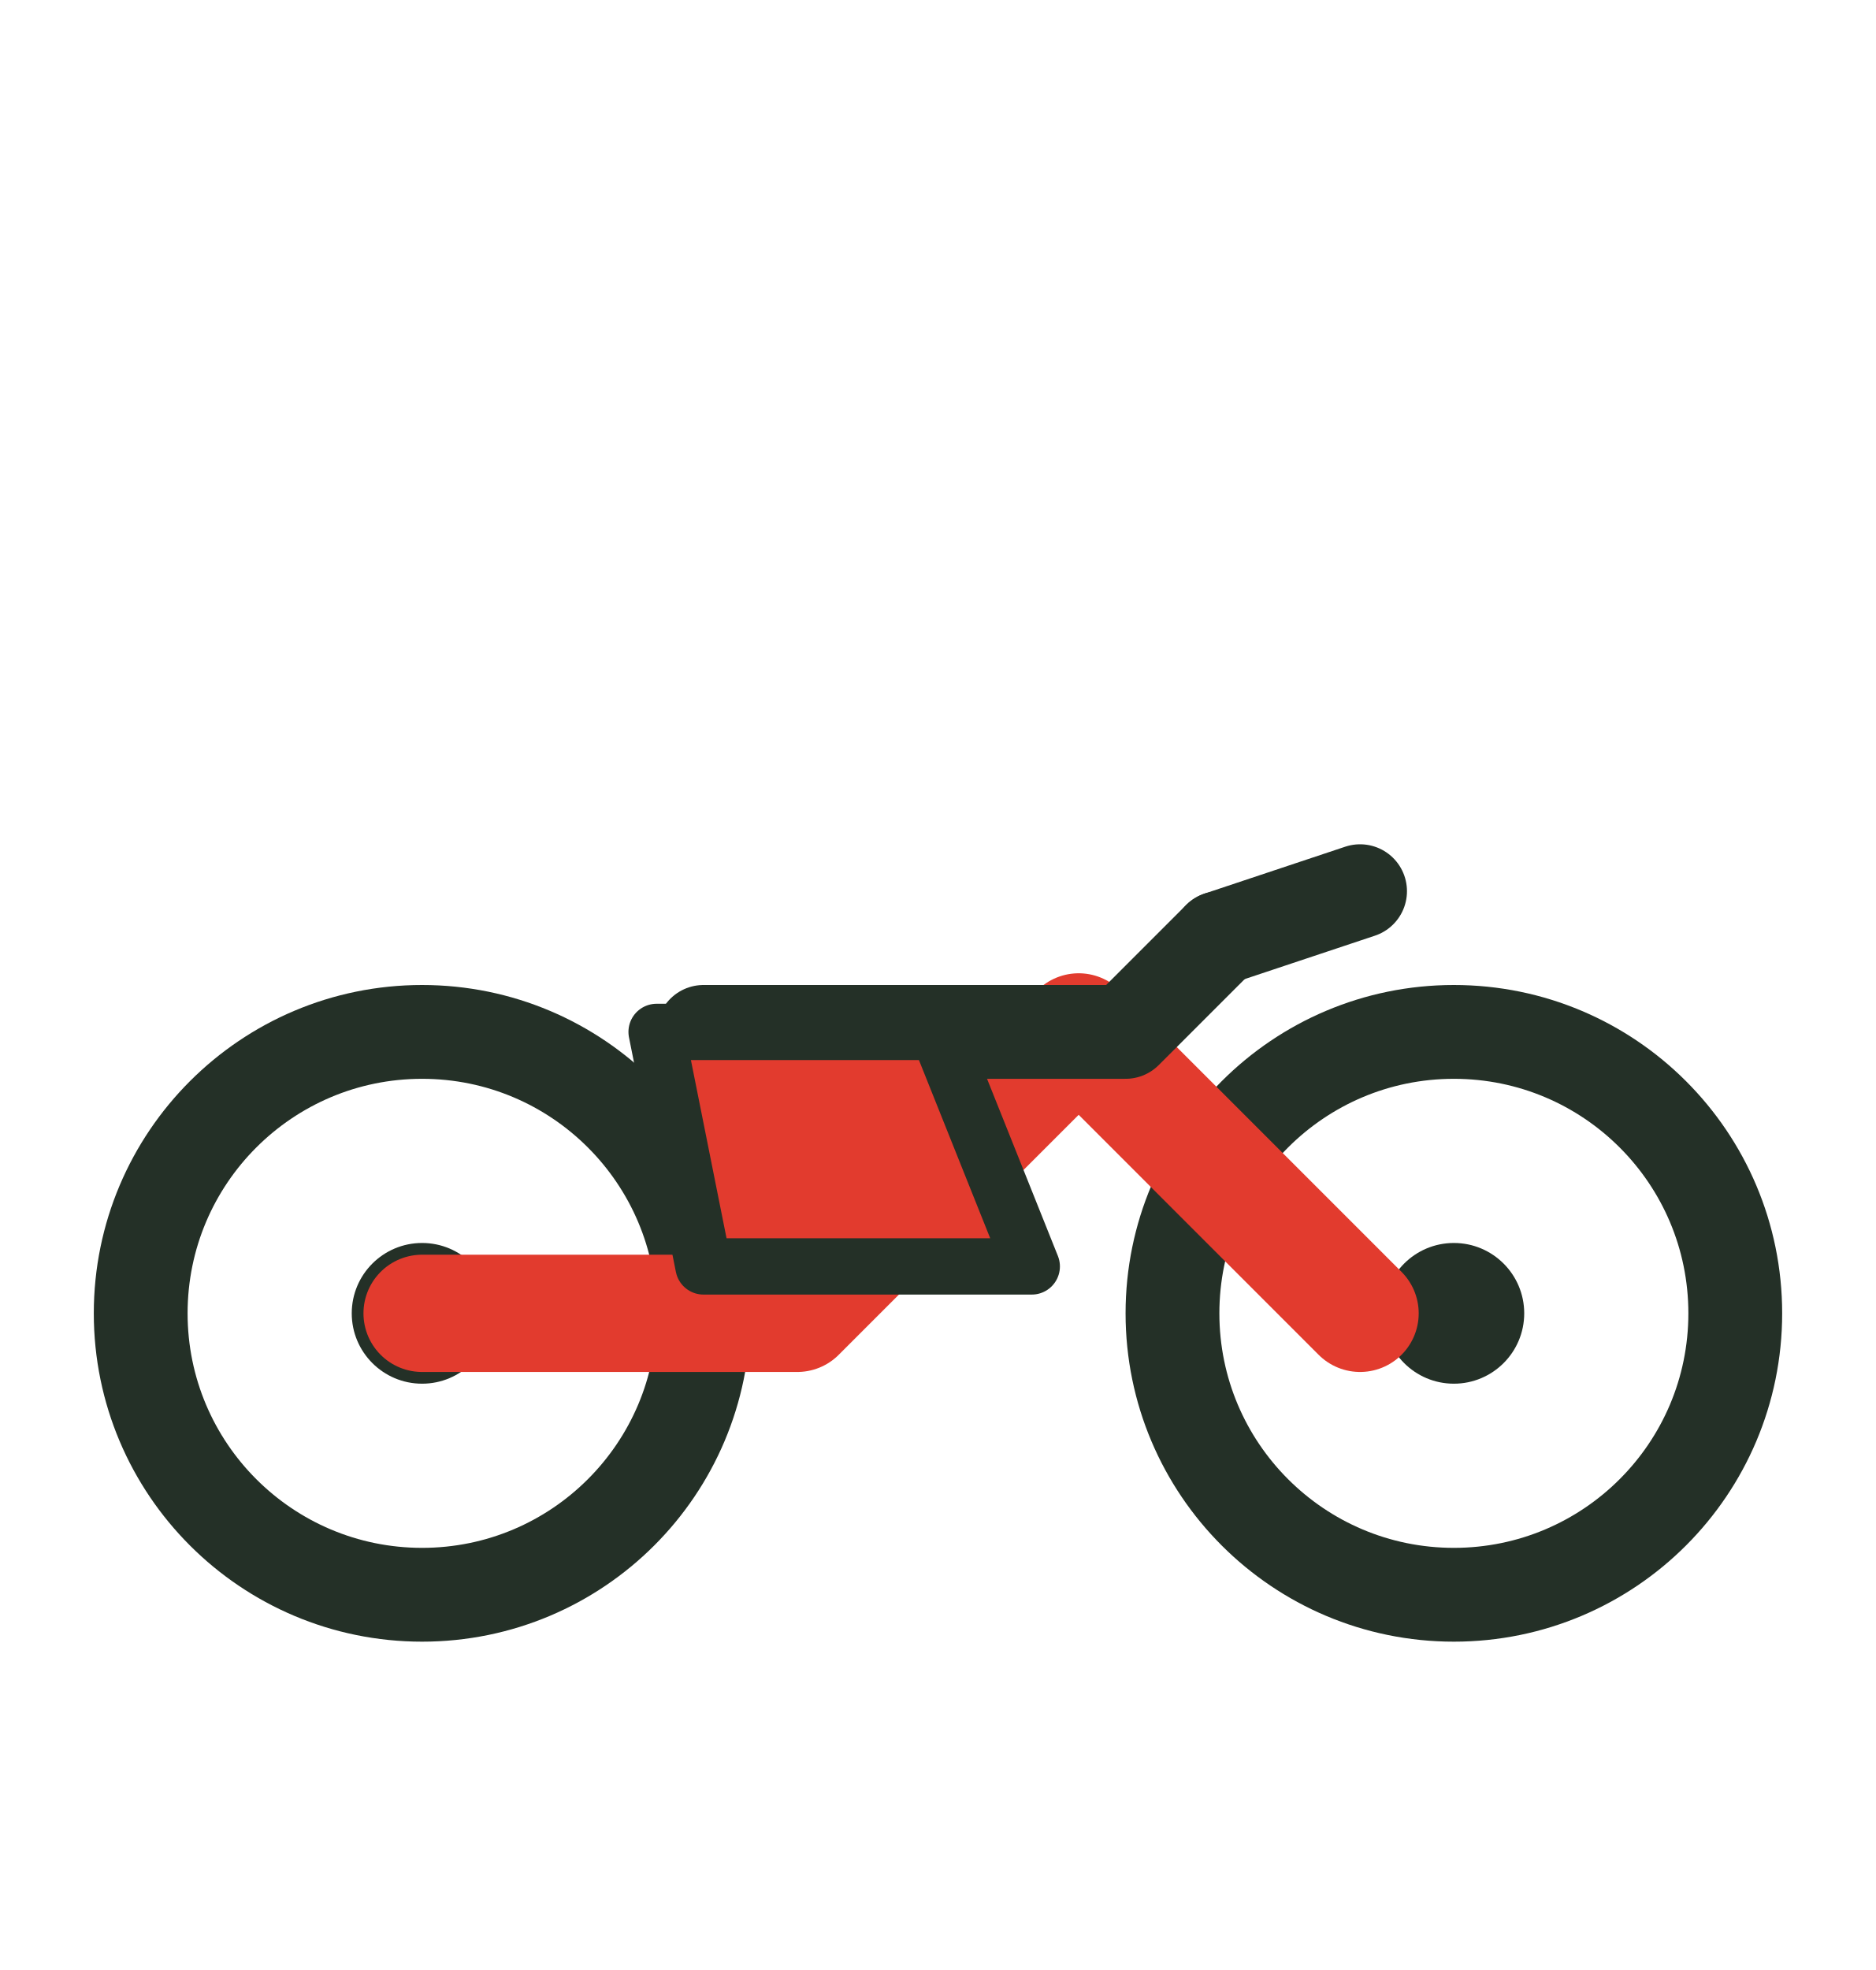
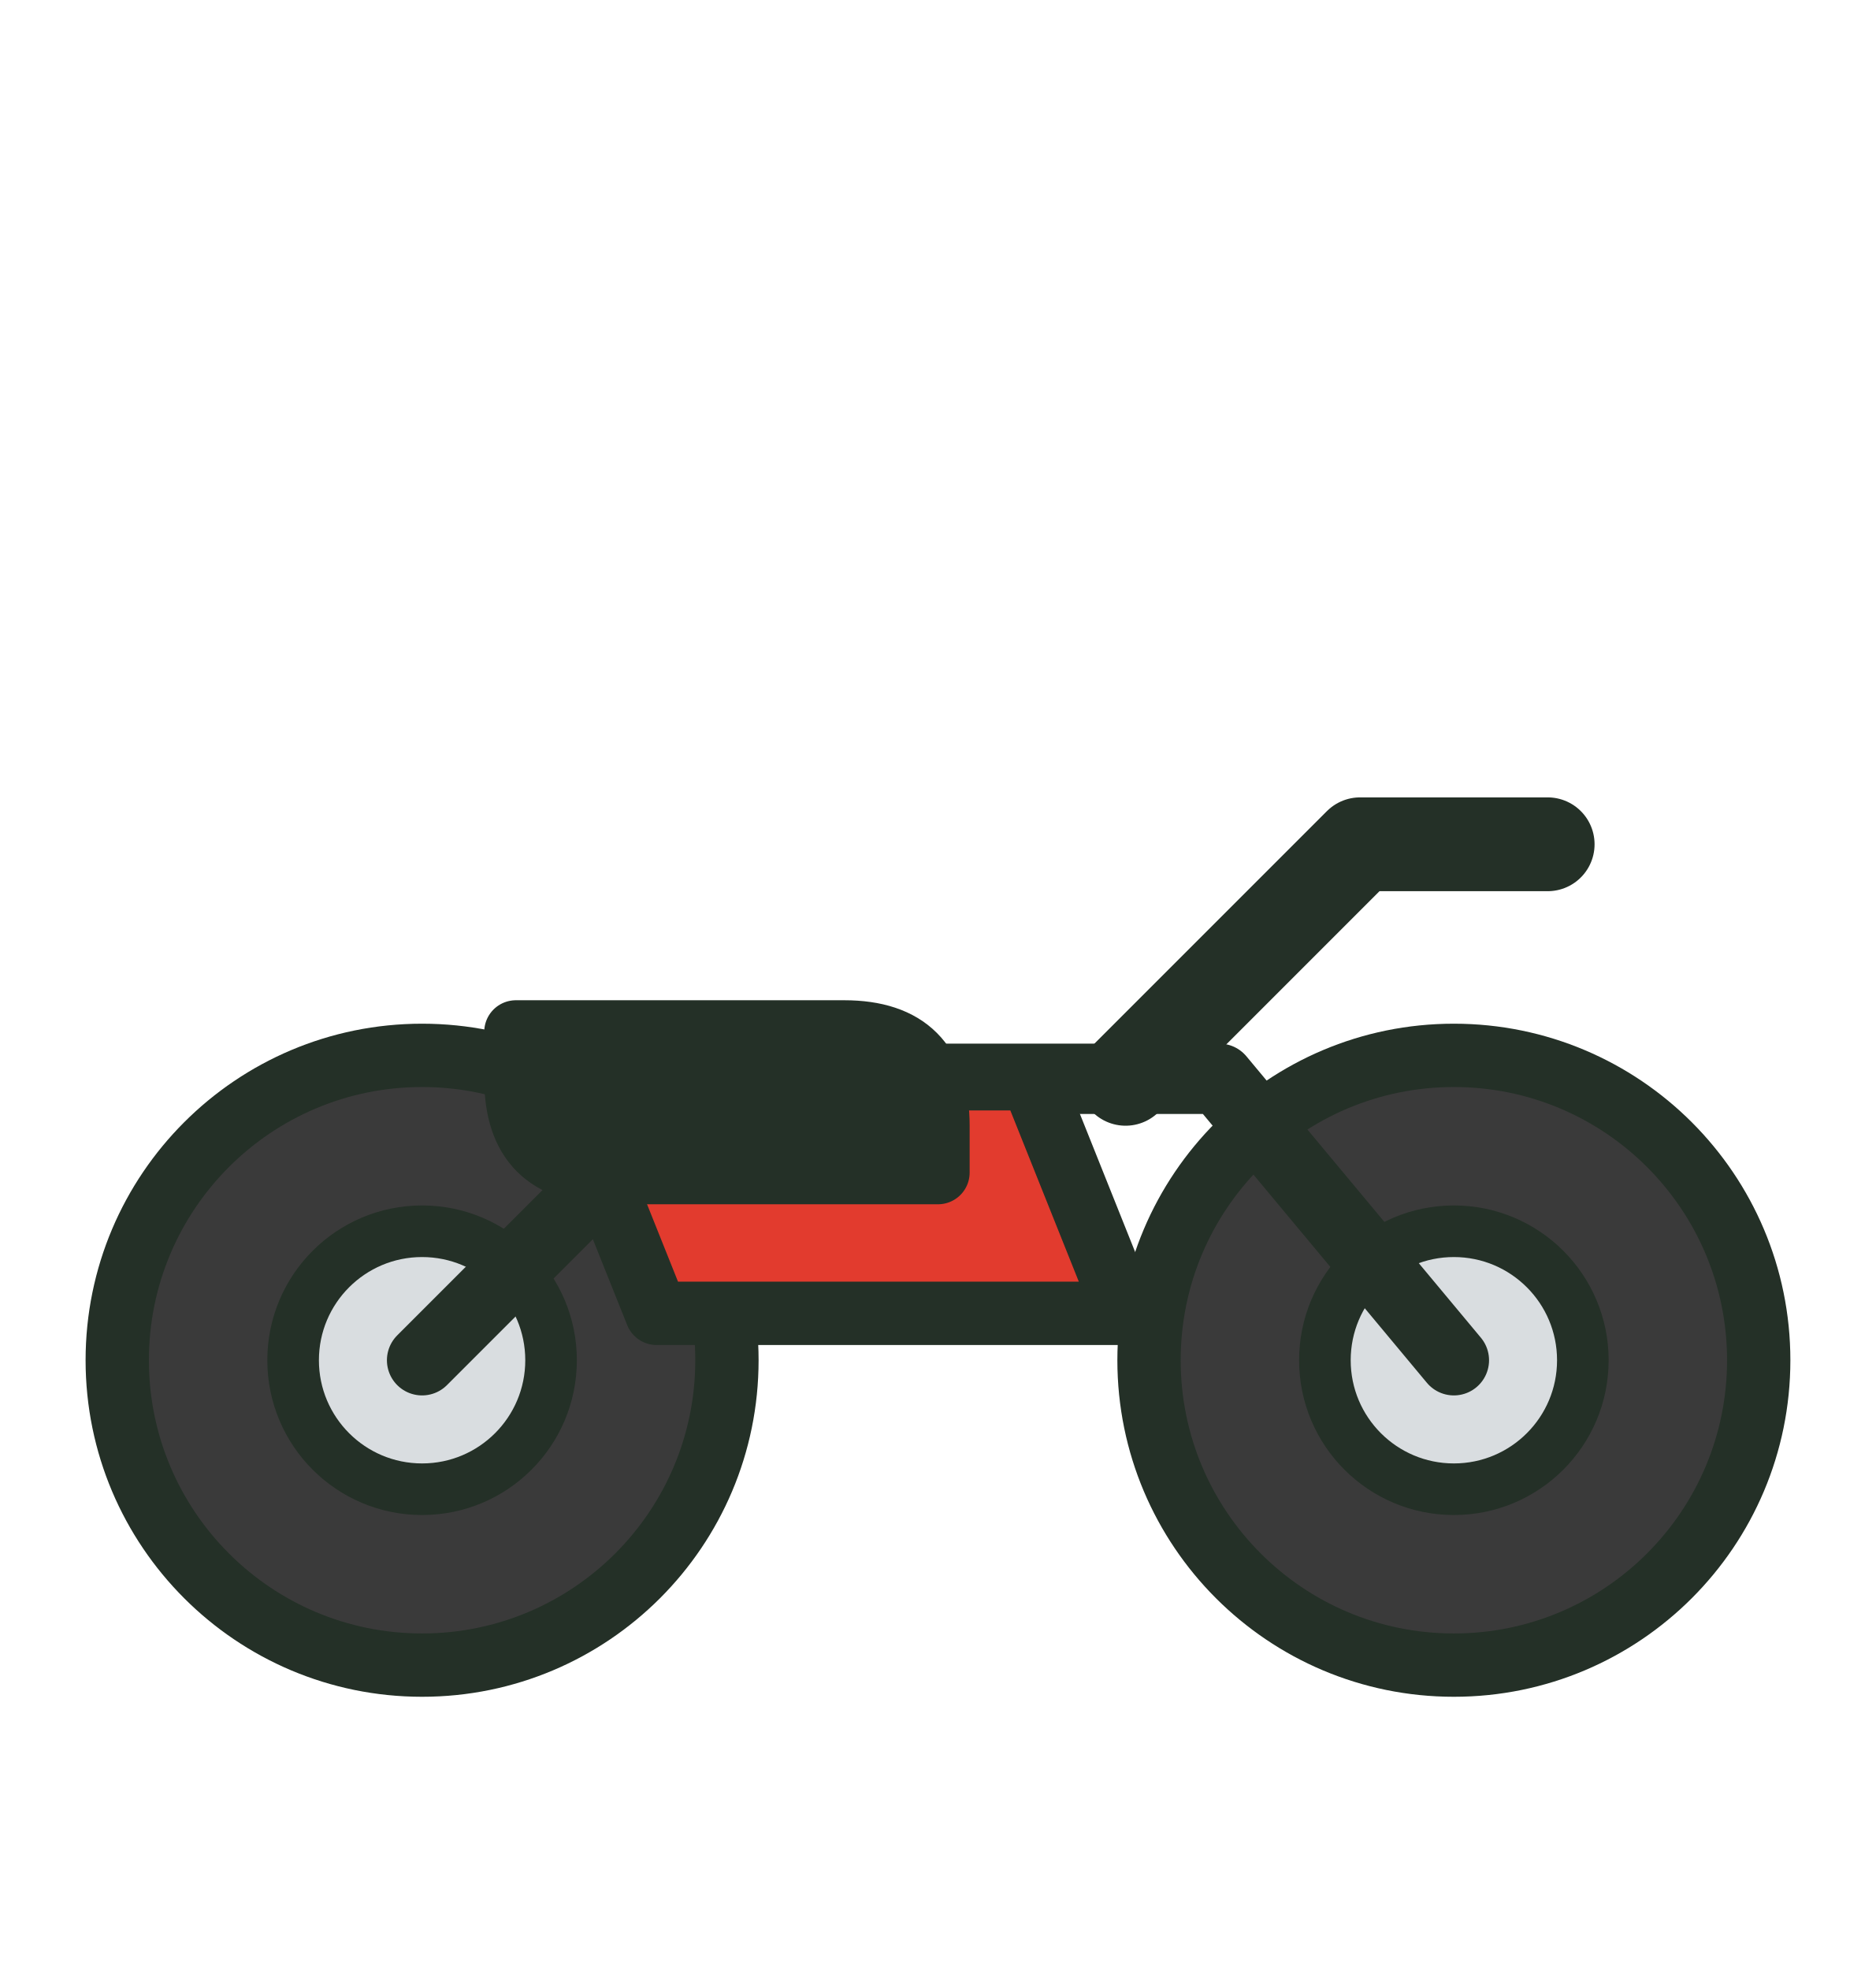
<svg xmlns="http://www.w3.org/2000/svg" viewBox="0 0 80 84">
-   <circle cx="18" cy="56" r="12" fill="none" stroke="#243027" stroke-width="4" />
-   <circle cx="62" cy="56" r="12" fill="none" stroke="#243027" stroke-width="4" />
-   <circle cx="18" cy="56" r="3" fill="#243027" />
-   <circle cx="62" cy="56" r="3" fill="#243027" />
-   <path d="M18,56 L34,56 L46,44 L58,56" fill="none" stroke="#E23B2E" stroke-width="5" stroke-linecap="round" stroke-linejoin="round" />
-   <path d="M30,44 L48,44 L52,40" fill="none" stroke="#243027" stroke-width="4" stroke-linecap="round" stroke-linejoin="round" />
-   <path d="M28,44 L40,44 L44,54 L30,54 Z" fill="#E23B2E" stroke="#243027" stroke-width="2.4" stroke-linejoin="round" />
-   <path d="M52,40 L58,38" stroke="#243027" stroke-width="4" stroke-linecap="round" />
+   <circle cx="18" cy="58" r="13" fill="#3A3A3A" stroke="#243027" stroke-width="2.7" />
+   <circle cx="62" cy="58" r="13" fill="#3A3A3A" stroke="#243027" stroke-width="2.7" />
+   <circle cx="18" cy="58" r="5.5" fill="#D9DDE0" stroke="#243027" stroke-width="2.2" />
+   <circle cx="62" cy="58" r="5.5" fill="#D9DDE0" stroke="#243027" stroke-width="2.2" />
+   <path d="M18,58 L30,46 L52,46 L62,58" fill="none" stroke="#243027" stroke-width="3" stroke-linecap="round" stroke-linejoin="round" />
+   <path d="M24,46 L44,46 L48,56 L28,56 Z" fill="#E23B2E" stroke="#243027" stroke-width="2.7" stroke-linejoin="round" />
+   <path d="M22,44 L36,44 Q40,44 40,48 L40,50 L26,50 Q22,50 22,46 Z" fill="#243027" stroke="#243027" stroke-width="2.7" stroke-linejoin="round" />
+   <path d="M48,46 L58,36 L66,36" fill="none" stroke="#243027" stroke-width="4" stroke-linecap="round" stroke-linejoin="round" />
</svg>
